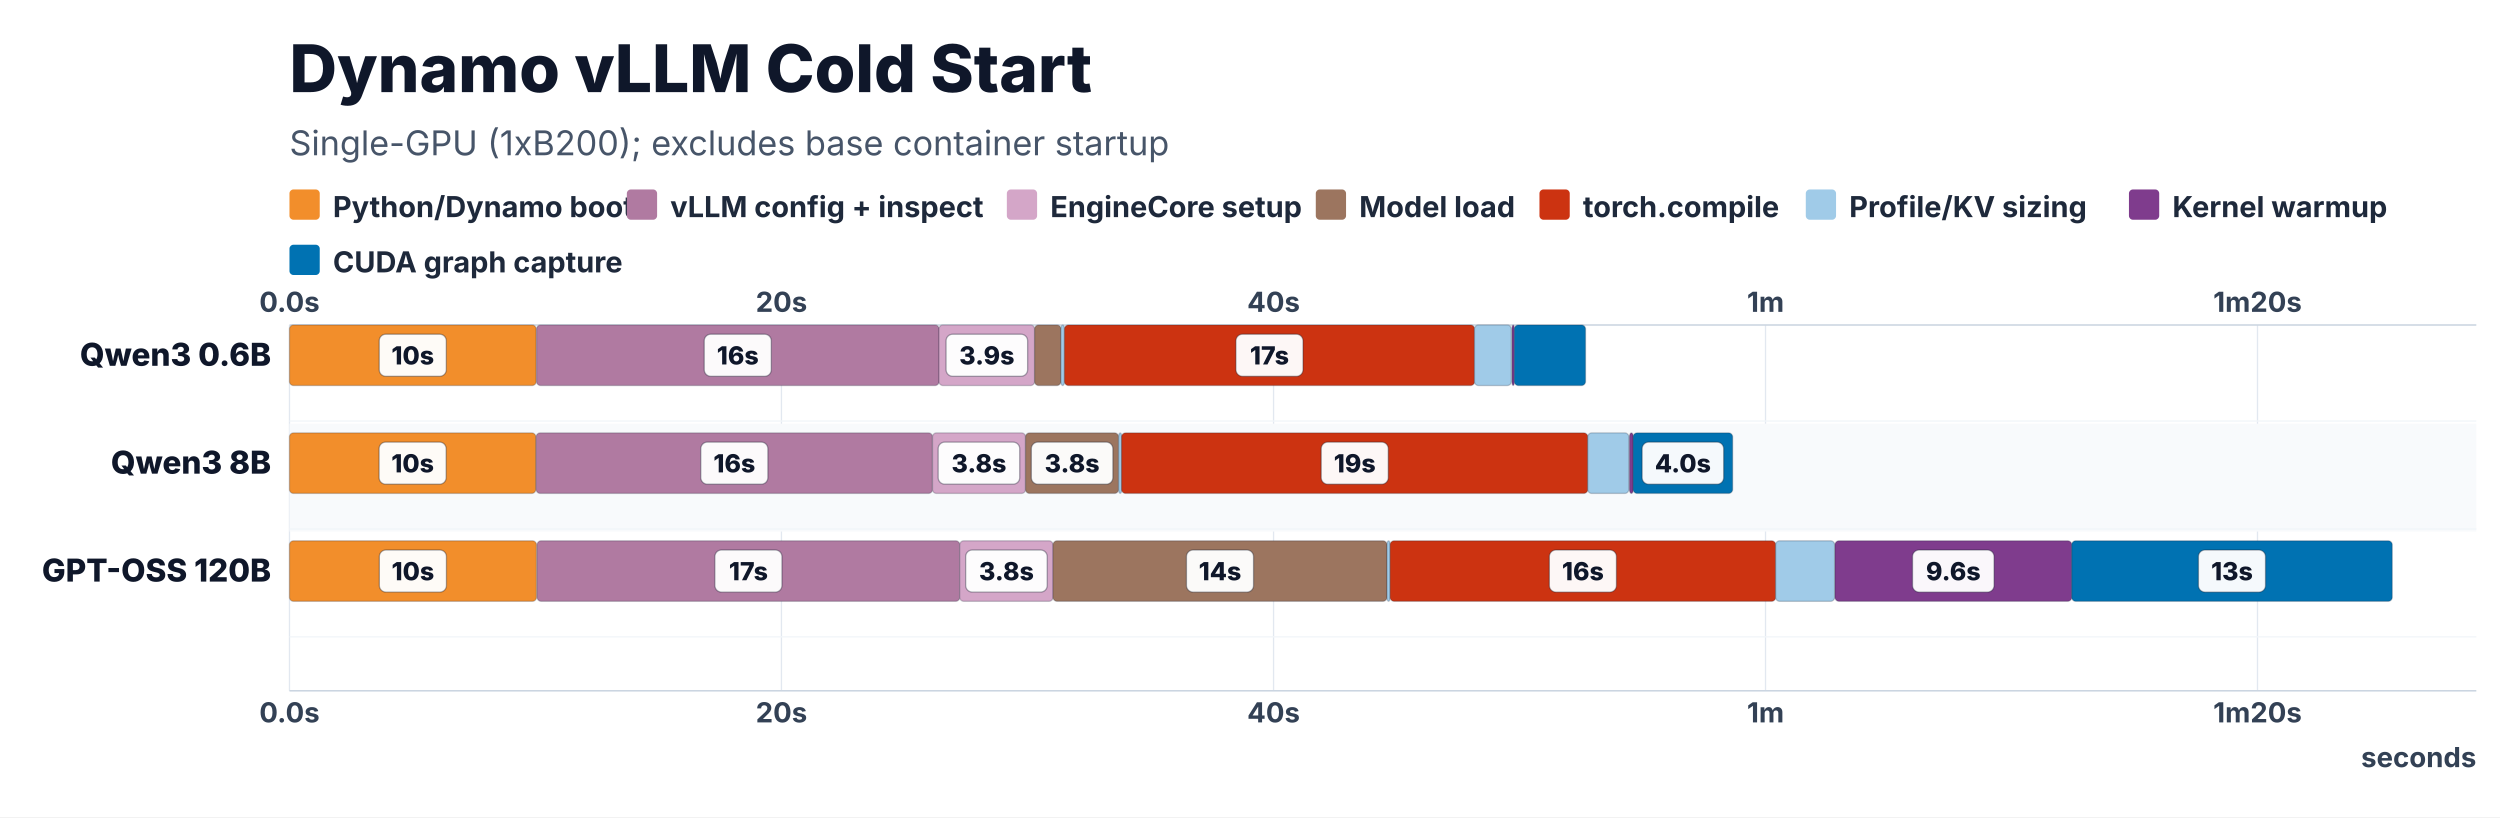
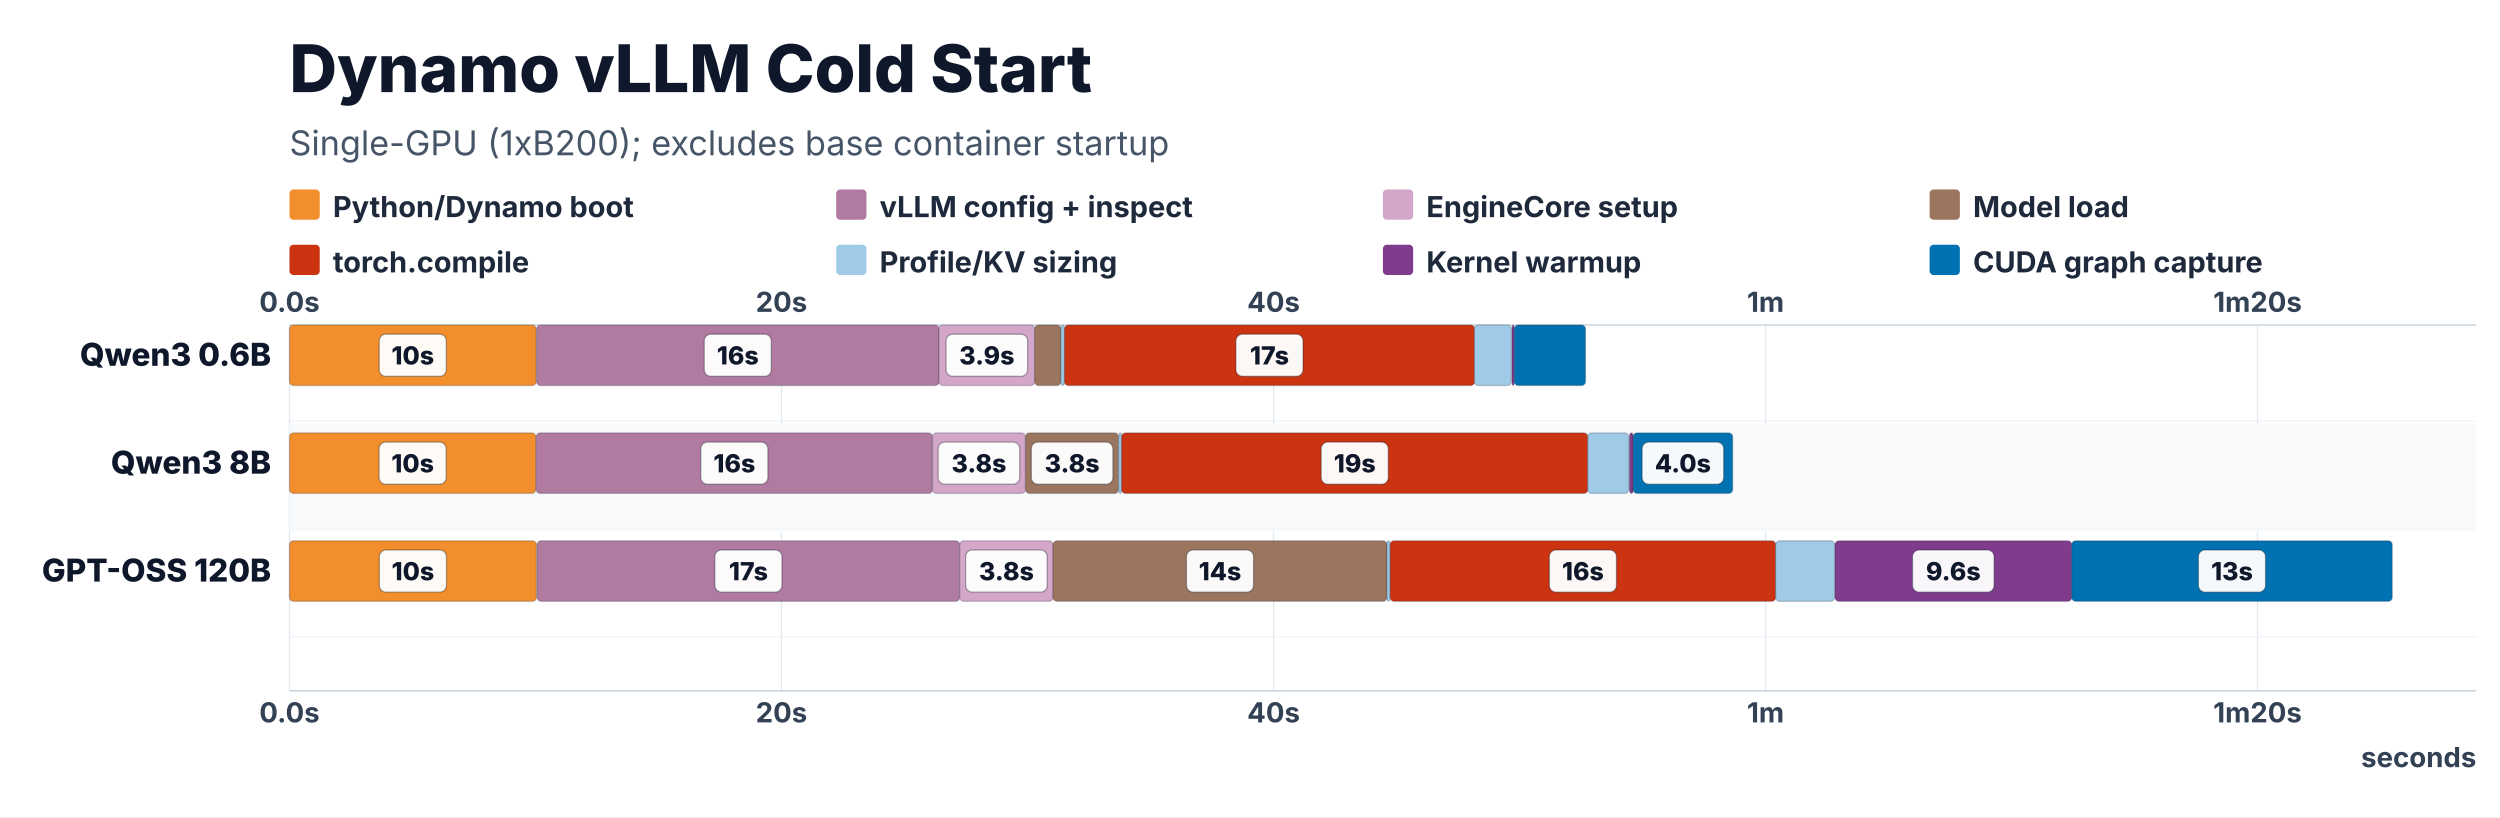
<svg xmlns="http://www.w3.org/2000/svg" width="1900" height="621" viewBox="0 0 1900 621" role="img" aria-label="Dynamo vLLM cold start serial critical path Gantt chart">
  <rect width="1900" height="621" fill="#FFFFFF" />
  <style>
  text { font-family: Inter, Arial, Helvetica, sans-serif; letter-spacing: 0; fill: #0F172A; }
  .title { font-size: 50px; font-weight: 800; }
  .subtitle { font-size: 26px; fill: #475569; }
  .axis, .axis-label { font-size: 21px; font-weight: 700; fill: #334155; }
  .model, .model-label { font-size: 24px; font-weight: 800; fill: #0F172A; }
  .lane-label { font-size: 20px; font-weight: 700; fill: #475569; }
  .legend, .legend-label { font-size: 22px; font-weight: 700; fill: #1E293B; }
  .bar-label { font-size: 19px; font-weight: 800; fill: #0F172A; }
</style>
  <text x="220" y="70" class="title">Dynamo vLLM Cold Start</text>
  <text x="220" y="118" class="subtitle">Single-GPU (1xB200); excludes base container startup</text>
  <rect x="220" y="144" width="23" height="23" rx="3" fill="#F28E2B" />
  <text x="253" y="165" class="legend">Python/Dynamo boot</text>
-   <rect x="476.4" y="144" width="23" height="23" rx="3" fill="#B07AA1" />
-   <text x="509.4" y="165" class="legend">vLLM config + inspect</text>
-   <rect x="765.2" y="144" width="23" height="23" rx="3" fill="#D4A6C8" />
-   <text x="798.2" y="165" class="legend">EngineCore setup</text>
-   <rect x="1000" y="144" width="23" height="23" rx="3" fill="#9C755F" />
-   <text x="1033" y="165" class="legend">Model load</text>
-   <rect x="1170" y="144" width="23" height="23" rx="3" fill="#CC3311" />
-   <text x="1203" y="165" class="legend">torch.compile</text>
-   <rect x="1372.4" y="144" width="23" height="23" rx="3" fill="#A0CBE8" />
-   <text x="1405.4" y="165" class="legend">Profile/KV sizing</text>
-   <rect x="1618" y="144" width="23" height="23" rx="3" fill="#7F3C8D" />
-   <text x="1651" y="165" class="legend">Kernel warmup</text>
-   <rect x="220" y="186" width="23" height="23" rx="3" fill="#0072B2" />
-   <text x="253" y="207" class="legend">CUDA graph capture</text>
+   <rect x="635.5" y="144" width="23" height="23" rx="3" fill="#B07AA1" />
+   <text x="668.5" y="165" class="legend">vLLM config + inspect</text>
+   <rect x="1051" y="144" width="23" height="23" rx="3" fill="#D4A6C8" />
+   <text x="1084" y="165" class="legend">EngineCore setup</text>
+   <rect x="1466.5" y="144" width="23" height="23" rx="3" fill="#9C755F" />
+   <text x="1499.5" y="165" class="legend">Model load</text>
+   <rect x="220" y="186" width="23" height="23" rx="3" fill="#CC3311" />
+   <text x="253" y="207" class="legend">torch.compile</text>
+   <rect x="635.5" y="186" width="23" height="23" rx="3" fill="#A0CBE8" />
+   <text x="668.5" y="207" class="legend">Profile/KV sizing</text>
+   <rect x="1051" y="186" width="23" height="23" rx="3" fill="#7F3C8D" />
+   <text x="1084" y="207" class="legend">Kernel warmup</text>
+   <rect x="1466.5" y="186" width="23" height="23" rx="3" fill="#0072B2" />
+   <text x="1499.5" y="207" class="legend">CUDA graph capture</text>
  <line x1="220.0" y1="247" x2="220.0" y2="525" stroke="#E2E8F0" stroke-width="1" />
  <text x="220.0" y="237" class="axis" text-anchor="middle">0.0s</text>
  <text x="220.0" y="549" class="axis" text-anchor="middle">0.0s</text>
  <line x1="593.9" y1="247" x2="593.9" y2="525" stroke="#E2E8F0" stroke-width="1" />
  <text x="593.9" y="237" class="axis" text-anchor="middle">20s</text>
  <text x="593.9" y="549" class="axis" text-anchor="middle">20s</text>
  <line x1="967.9" y1="247" x2="967.9" y2="525" stroke="#E2E8F0" stroke-width="1" />
  <text x="967.9" y="237" class="axis" text-anchor="middle">40s</text>
  <text x="967.9" y="549" class="axis" text-anchor="middle">40s</text>
  <line x1="1341.8" y1="247" x2="1341.8" y2="525" stroke="#E2E8F0" stroke-width="1" />
  <text x="1341.8" y="237" class="axis" text-anchor="middle">1m</text>
  <text x="1341.8" y="549" class="axis" text-anchor="middle">1m</text>
  <line x1="1715.7" y1="247" x2="1715.7" y2="525" stroke="#E2E8F0" stroke-width="1" />
  <text x="1715.7" y="237" class="axis" text-anchor="middle">1m20s</text>
  <text x="1715.7" y="549" class="axis" text-anchor="middle">1m20s</text>
  <line x1="220" y1="247" x2="1882" y2="247" stroke="#CBD5E1" stroke-width="1.2" />
  <line x1="220" y1="525" x2="1882" y2="525" stroke="#CBD5E1" stroke-width="1.2" />
  <text x="1882" y="583" class="axis" text-anchor="end">seconds</text>
  <line x1="220" y1="320" x2="1882" y2="320" stroke="#F1F5F9" stroke-width="1" />
  <text x="206" y="278" class="model" text-anchor="end">Qwen3 0.6B</text>
  <rect x="220.0" y="247" width="187.5" height="46" rx="3" fill="#F28E2B" stroke="#0f172a" stroke-opacity="0.22" stroke-width="1">
</rect>
  <rect x="288.2" y="254.0" width="51.0" height="32" rx="5" fill="#FFFFFF" fill-opacity="0.96" stroke="#0F172A" stroke-opacity="0.35" />
  <text x="313.7" y="277.0" class="bar-label" text-anchor="middle">10s</text>
  <rect x="407.8" y="247" width="305.9" height="46" rx="3" fill="#B07AA1" stroke="#0f172a" stroke-opacity="0.22" stroke-width="1">
</rect>
  <rect x="535.2" y="254.0" width="51.0" height="32" rx="5" fill="#FFFFFF" fill-opacity="0.96" stroke="#0F172A" stroke-opacity="0.35" />
  <text x="560.7" y="277.0" class="bar-label" text-anchor="middle">16s</text>
  <rect x="713.6" y="247" width="72.7" height="46" rx="3" fill="#D4A6C8" stroke="#0f172a" stroke-opacity="0.22" stroke-width="1">
</rect>
  <rect x="719.0" y="254.0" width="62.0" height="32" rx="5" fill="#FFFFFF" fill-opacity="0.96" stroke="#0F172A" stroke-opacity="0.35" />
  <text x="750.0" y="277.0" class="bar-label" text-anchor="middle">3.9s</text>
  <rect x="786.3" y="247" width="20.0" height="46" rx="3" fill="#9C755F" stroke="#0f172a" stroke-opacity="0.22" stroke-width="1">
</rect>
  <rect x="806.3" y="247" width="2.7" height="46" rx="3" fill="#A0CBE8" stroke="#0f172a" stroke-opacity="0.22" stroke-width="1">
</rect>
  <rect x="809.0" y="247" width="311.7" height="46" rx="3" fill="#CC3311" stroke="#0f172a" stroke-opacity="0.22" stroke-width="1">
</rect>
  <rect x="939.3" y="254.0" width="51.0" height="32" rx="5" fill="#FFFFFF" fill-opacity="0.96" stroke="#0F172A" stroke-opacity="0.35" />
  <text x="964.8" y="277.0" class="bar-label" text-anchor="middle">17s</text>
  <rect x="1120.6" y="247" width="28.0" height="46" rx="3" fill="#A0CBE8" stroke="#0f172a" stroke-opacity="0.22" stroke-width="1">
</rect>
  <rect x="1149.1" y="247" width="1.8" height="46" rx="3" fill="#7F3C8D" stroke="#0f172a" stroke-opacity="0.22" stroke-width="1">
</rect>
  <rect x="1150.9" y="247" width="54.1" height="46" rx="3" fill="#0072B2" stroke="#0f172a" stroke-opacity="0.22" stroke-width="1">
</rect>
  <rect x="220" y="322" width="1662" height="82" fill="#F8FAFC" />
  <line x1="220" y1="402" x2="1882" y2="402" stroke="#F1F5F9" stroke-width="1" />
  <text x="206" y="360" class="model" text-anchor="end">Qwen3 8B</text>
  <rect x="220.0" y="329" width="187.2" height="46" rx="3" fill="#F28E2B" stroke="#0f172a" stroke-opacity="0.22" stroke-width="1">
</rect>
  <rect x="288.1" y="336.0" width="51.0" height="32" rx="5" fill="#FFFFFF" fill-opacity="0.96" stroke="#0F172A" stroke-opacity="0.35" />
  <text x="313.6" y="359.0" class="bar-label" text-anchor="middle">10s</text>
  <rect x="407.5" y="329" width="301.2" height="46" rx="3" fill="#B07AA1" stroke="#0f172a" stroke-opacity="0.22" stroke-width="1">
</rect>
  <rect x="532.6" y="336.0" width="51.0" height="32" rx="5" fill="#FFFFFF" fill-opacity="0.96" stroke="#0F172A" stroke-opacity="0.35" />
  <text x="558.1" y="359.0" class="bar-label" text-anchor="middle">16s</text>
  <rect x="708.7" y="329" width="70.7" height="46" rx="3" fill="#D4A6C8" stroke="#0f172a" stroke-opacity="0.22" stroke-width="1">
</rect>
  <rect x="713.0" y="336.0" width="62.0" height="32" rx="5" fill="#FFFFFF" fill-opacity="0.96" stroke="#0F172A" stroke-opacity="0.35" />
  <text x="744.0" y="359.0" class="bar-label" text-anchor="middle">3.8s</text>
  <rect x="779.4" y="329" width="70.7" height="46" rx="3" fill="#9C755F" stroke="#0f172a" stroke-opacity="0.22" stroke-width="1">
</rect>
  <rect x="783.8" y="336.0" width="62.0" height="32" rx="5" fill="#FFFFFF" fill-opacity="0.96" stroke="#0F172A" stroke-opacity="0.35" />
  <text x="814.8" y="359.0" class="bar-label" text-anchor="middle">3.8s</text>
  <rect x="850.2" y="329" width="2.3" height="46" rx="3" fill="#A0CBE8" stroke="#0f172a" stroke-opacity="0.22" stroke-width="1">
</rect>
  <rect x="852.4" y="329" width="354.3" height="46" rx="3" fill="#CC3311" stroke="#0f172a" stroke-opacity="0.22" stroke-width="1">
</rect>
  <rect x="1004.1" y="336.0" width="51.0" height="32" rx="5" fill="#FFFFFF" fill-opacity="0.96" stroke="#0F172A" stroke-opacity="0.35" />
  <text x="1029.6" y="359.0" class="bar-label" text-anchor="middle">19s</text>
  <rect x="1206.7" y="329" width="31.2" height="46" rx="3" fill="#A0CBE8" stroke="#0f172a" stroke-opacity="0.22" stroke-width="1">
</rect>
  <rect x="1238.4" y="329" width="2.9" height="46" rx="3" fill="#7F3C8D" stroke="#0f172a" stroke-opacity="0.22" stroke-width="1">
</rect>
  <rect x="1241.2" y="329" width="75.6" height="46" rx="3" fill="#0072B2" stroke="#0f172a" stroke-opacity="0.22" stroke-width="1">
</rect>
  <rect x="1248.0" y="336.0" width="62.0" height="32" rx="5" fill="#FFFFFF" fill-opacity="0.96" stroke="#0F172A" stroke-opacity="0.35" />
  <text x="1279.0" y="359.0" class="bar-label" text-anchor="middle">4.0s</text>
  <line x1="220" y1="484" x2="1882" y2="484" stroke="#F1F5F9" stroke-width="1" />
  <text x="206" y="442" class="model" text-anchor="end">GPT-OSS 120B</text>
  <rect x="220.0" y="411" width="187.7" height="46" rx="3" fill="#F28E2B" stroke="#0f172a" stroke-opacity="0.22" stroke-width="1">
</rect>
  <rect x="288.3" y="418.0" width="51.0" height="32" rx="5" fill="#FFFFFF" fill-opacity="0.96" stroke="#0F172A" stroke-opacity="0.35" />
  <text x="313.8" y="441.0" class="bar-label" text-anchor="middle">10s</text>
  <rect x="408.2" y="411" width="321.2" height="46" rx="3" fill="#B07AA1" stroke="#0f172a" stroke-opacity="0.22" stroke-width="1">
</rect>
  <rect x="543.3" y="418.0" width="51.0" height="32" rx="5" fill="#FFFFFF" fill-opacity="0.96" stroke="#0F172A" stroke-opacity="0.35" />
  <text x="568.8" y="441.0" class="bar-label" text-anchor="middle">17s</text>
  <rect x="729.4" y="411" width="70.9" height="46" rx="3" fill="#D4A6C8" stroke="#0f172a" stroke-opacity="0.22" stroke-width="1">
</rect>
  <rect x="733.9" y="418.0" width="62.0" height="32" rx="5" fill="#FFFFFF" fill-opacity="0.96" stroke="#0F172A" stroke-opacity="0.35" />
  <text x="764.9" y="441.0" class="bar-label" text-anchor="middle">3.8s</text>
  <rect x="800.3" y="411" width="253.8" height="46" rx="3" fill="#9C755F" stroke="#0f172a" stroke-opacity="0.22" stroke-width="1">
</rect>
  <rect x="901.7" y="418.0" width="51.0" height="32" rx="5" fill="#FFFFFF" fill-opacity="0.96" stroke="#0F172A" stroke-opacity="0.35" />
  <text x="927.2" y="441.0" class="bar-label" text-anchor="middle">14s</text>
  <rect x="1054.1" y="411" width="2.4" height="46" rx="3" fill="#A0CBE8" stroke="#0f172a" stroke-opacity="0.22" stroke-width="1">
</rect>
  <rect x="1056.5" y="411" width="293.0" height="46" rx="3" fill="#CC3311" stroke="#0f172a" stroke-opacity="0.22" stroke-width="1">
</rect>
  <rect x="1177.5" y="418.0" width="51.0" height="32" rx="5" fill="#FFFFFF" fill-opacity="0.96" stroke="#0F172A" stroke-opacity="0.35" />
  <text x="1203.0" y="441.0" class="bar-label" text-anchor="middle">16s</text>
  <rect x="1349.5" y="411" width="44.8" height="46" rx="3" fill="#A0CBE8" stroke="#0f172a" stroke-opacity="0.22" stroke-width="1">
</rect>
  <rect x="1394.6" y="411" width="179.9" height="46" rx="3" fill="#7F3C8D" stroke="#0f172a" stroke-opacity="0.22" stroke-width="1">
</rect>
  <rect x="1453.5" y="418.0" width="62.0" height="32" rx="5" fill="#FFFFFF" fill-opacity="0.96" stroke="#0F172A" stroke-opacity="0.35" />
  <text x="1484.5" y="441.0" class="bar-label" text-anchor="middle">9.6s</text>
  <rect x="1574.5" y="411" width="243.6" height="46" rx="3" fill="#0072B2" stroke="#0f172a" stroke-opacity="0.22" stroke-width="1">
</rect>
  <rect x="1670.8" y="418.0" width="51.0" height="32" rx="5" fill="#FFFFFF" fill-opacity="0.96" stroke="#0F172A" stroke-opacity="0.35" />
  <text x="1696.3" y="441.0" class="bar-label" text-anchor="middle">13s</text>
</svg>
